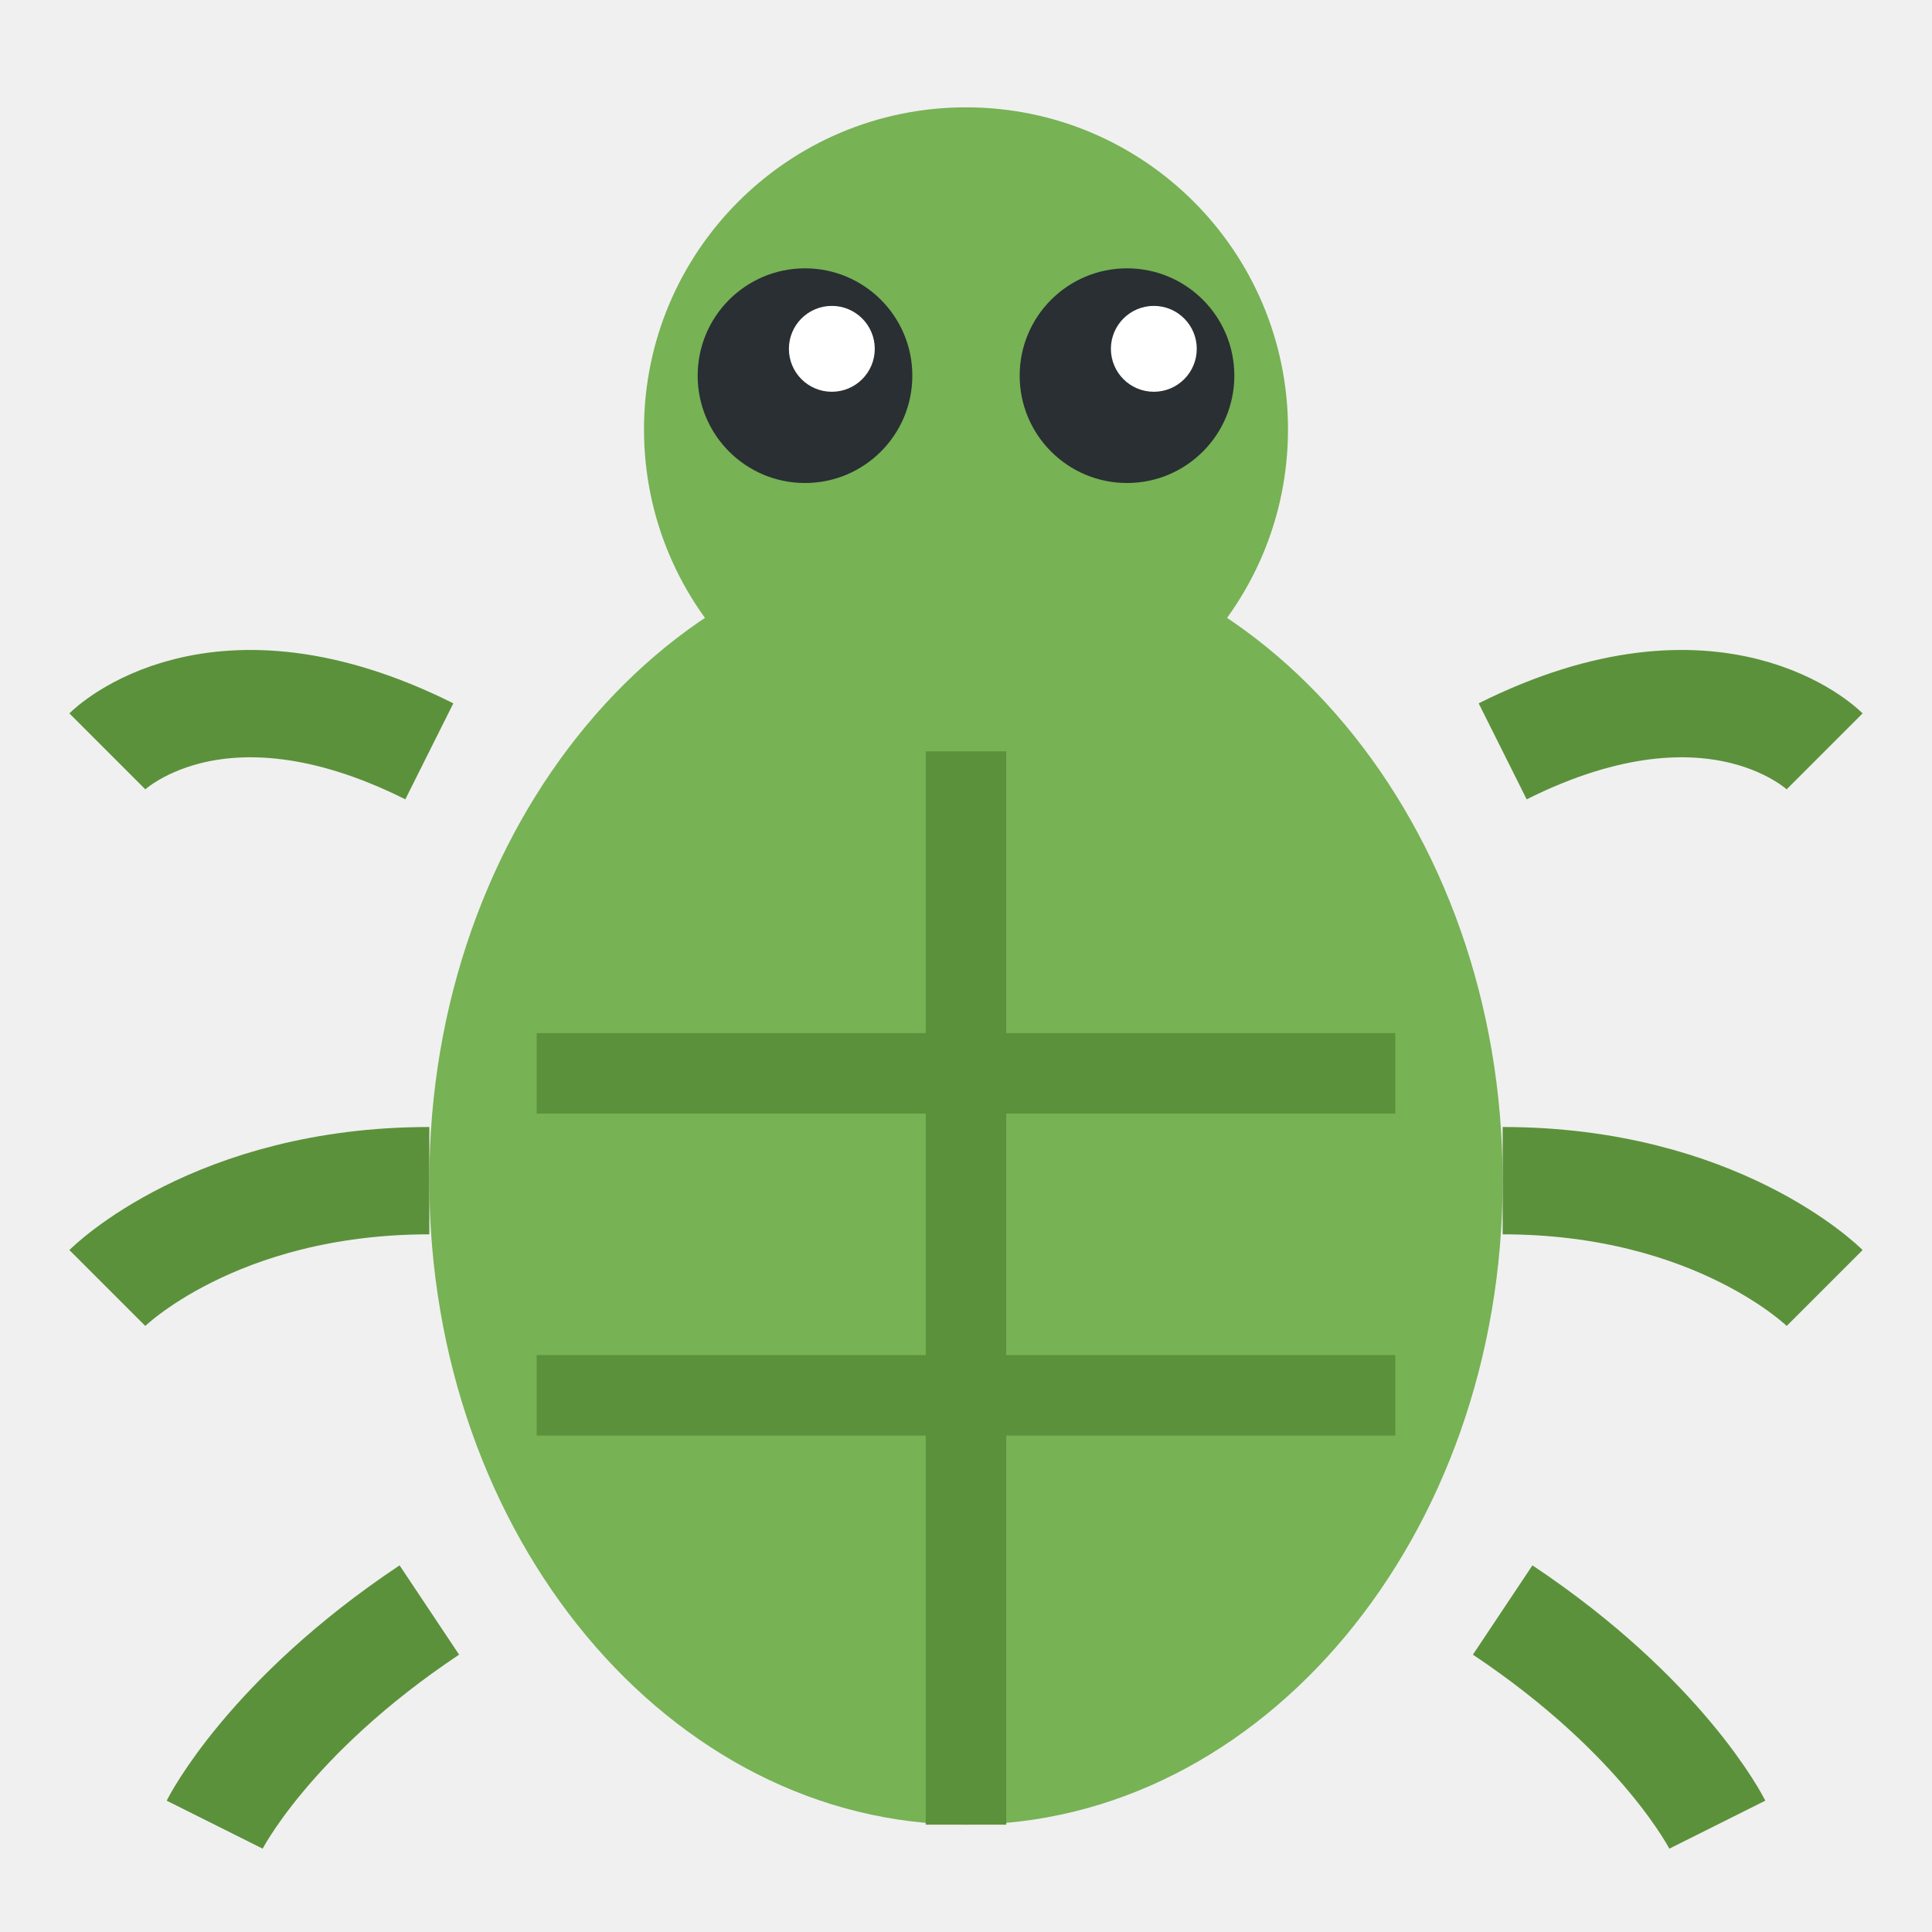
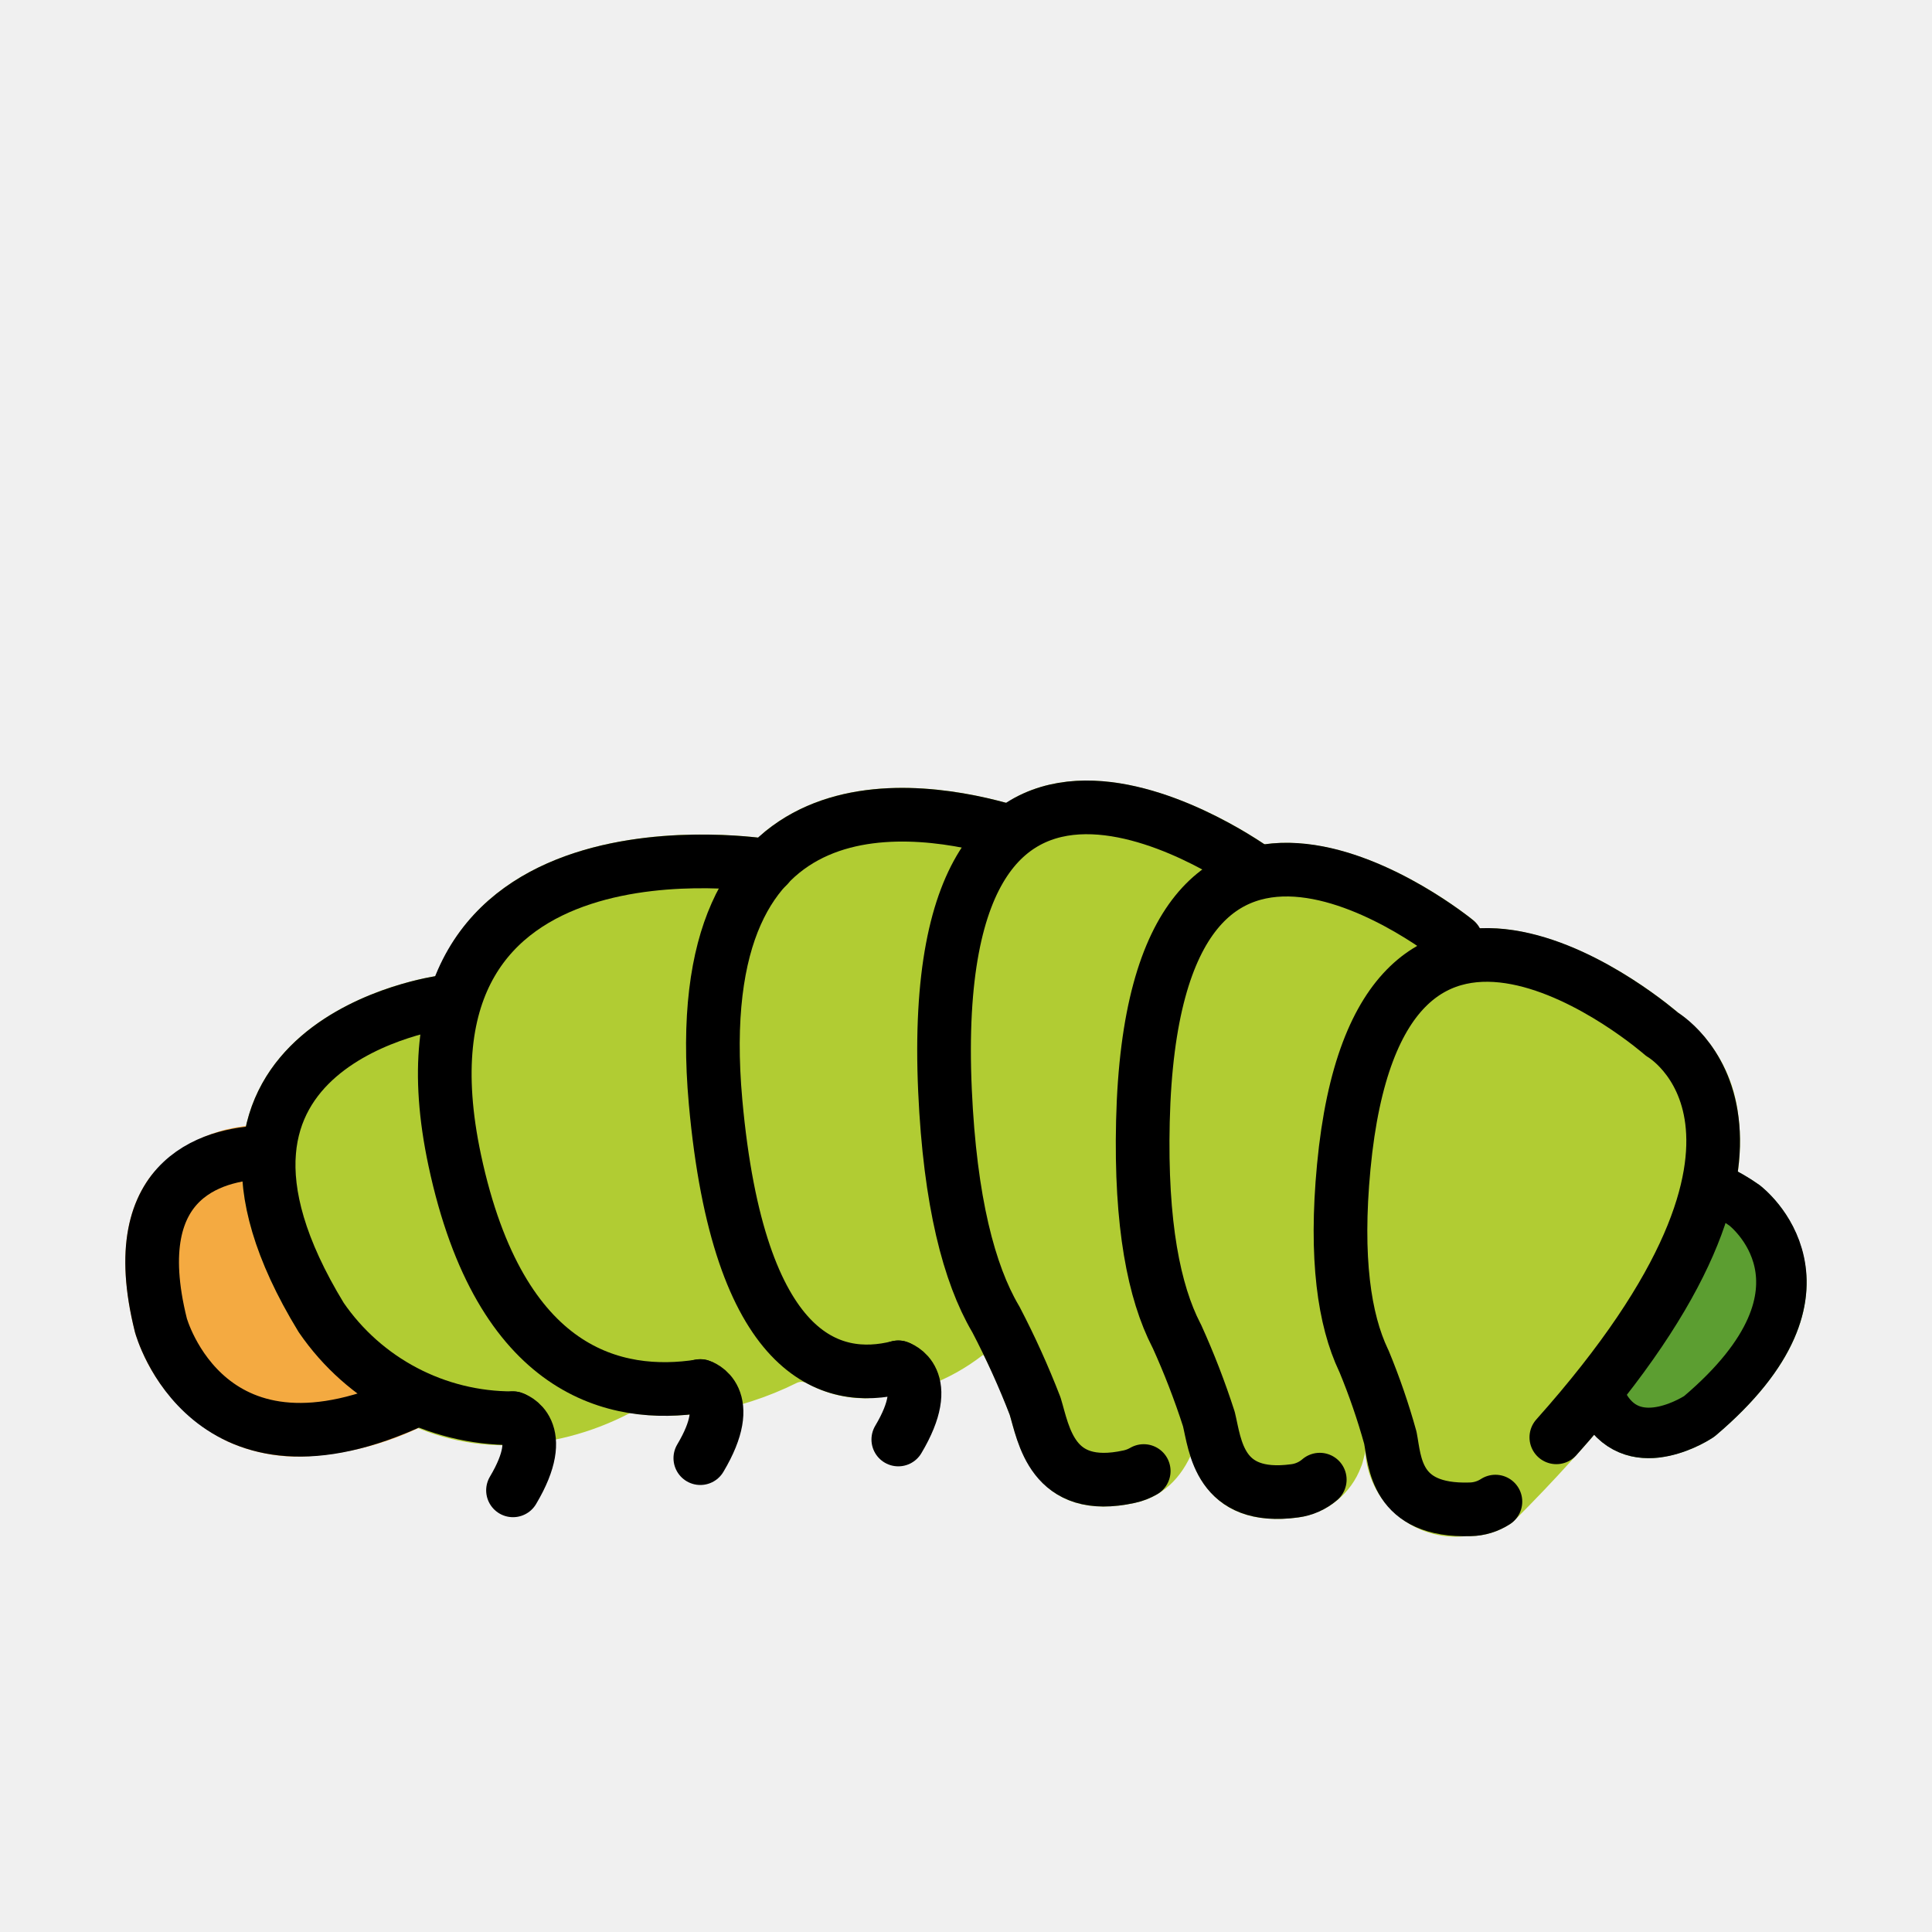
- <svg xmlns="http://www.w3.org/2000/svg" viewBox="0 0 36 36">
-   <ellipse cx="18" cy="22" fill="#77b255" rx="10" ry="12" />
-   <circle cx="18" cy="8" r="6" fill="#77b255" />
-   <circle cx="15" cy="7" r="2" fill="#292f33" />
-   <circle cx="21" cy="7" r="2" fill="#292f33" />
-   <circle cx="15.5" cy="6.5" r=".8" fill="#fff" />
-   <circle cx="21.5" cy="6.5" r=".8" fill="#fff" />
-   <path fill="none" stroke="#5c913b" stroke-width="2" d="M8 14c-4-2-6 0-6 0m26 0c4-2 6 0 6 0M8 22c-4 0-6 2-6 2m26-2c4 0 6 2 6 2M8 30c-3 2-4 4-4 4m24-4c3 2 4 4 4 4" />
-   <path stroke="#5c913b" stroke-width="1.5" d="M18 14v20m-8-14h16m-16 6h16" />
+ <svg xmlns="http://www.w3.org/2000/svg" id="emoji" viewBox="0 0 72 72">
+   <g id="color">
+     <path fill="#f4aa41" d="m16.422,52.511c.01-.025.011-.051.019-.077.17-.477-.048-1.004-.503-1.224-1.24-.608-2.31-1.512-3.115-2.634-1.157-1.628-1.783-3.573-1.795-5.569.045-.55-.365-1.033-.915-1.079-.033-.002-.062.011-.094.012l-.007-.001h-.01c-1.657-.082-3.26.6-4.35,1.851-1.046,1.353-1.257,3.318-.621,5.861.544,1.77,1.79,3.239,3.447,4.066.847.385,1.768.579,2.698.569,1.651-.055,3.27-.473,4.741-1.225.204-.132.375-.31.497-.52.006-.01.004-.021.008-.031Z" />
+     <path fill="#b1cc33" d="m47.406,31.66c-.229-.167-5.621-4.059-9.578-1.938-.107.057-.197.141-.299.206-2.319-.637-6.243-1.208-9.022,1.064-.083.068-.151.153-.231.225-1.703-.196-7.35-.553-10.54,2.79-.645.686-1.153,1.49-1.496,2.368-.756.123-5.035.96-6.638,4.331-1.14,2.396-.63,5.394,1.525,8.928.035.055,2.771,4.227,7.683,4.227,1.629-.035,3.227-.447,4.67-1.203.431.068.867.103,1.304.104.492-.001.984-.04,1.471-.116,1.194-.196,2.352-.57,3.436-1.108.12-.06.259-.054.376.011.685.377,1.457.572,2.241.562,1.566-.083,3.069-.643,4.308-1.604.018-.014.044-.008.054.012.358.708.677,1.435.954,2.178l.084.296c.252.912.869,3.152,3.421,3.151.396-.003.789-.05,1.175-.138,1.988-.44,2.91-2.698,2.53-6.196-.003-.026-.018-.046-.023-.071-.013-.061-.032-.121-.057-.179-.024-.067-.055-.13-.093-.19-.013-.019-.015-.041-.029-.06-1.751-2.278-1.919-5.788-.501-10.43.856-2.799,1.935-4.67,3.208-5.562.006-.004.009-.011.015-.015.464-.285.608-.892.323-1.356-.069-.113-.161-.21-.269-.287l0.0.001Z" />
+     <path fill="#b1cc33" d="m55.64,35.402c-.055-.26-.211-.487-.434-.631-.051-.185-.157-.352-.303-.477-.213-.173-5.245-4.237-9.211-2.415-2.591,1.19-3.97,4.516-4.099,9.883-.089,3.69.367,6.535,1.353,8.449.434.947.812,1.919,1.133,2.91l.061.276c.192.911.68,3.21,3.453,3.209.264-.001.528-.019.79-.056,1.071-.153,1.971-.881,2.344-1.897.019-.043.035-.087.048-.133.229-.821.36-1.666.393-2.518,0-.03-.015-.056-.017-.086-.017-.134-.056-.264-.116-.385-.011-.02-.011-.042-.023-.061-.575-.914-1.073-3.005-.173-7.777.803-4.26,2.196-6.718,4.029-7.106.54-.115.885-.646.771-1.186Z" />
+     <path fill="#b1cc33" d="m54.6,57.251c-1.859.19-3.521-1.163-3.711-3.022-.007-.07-.012-.14-.015-.21l-.043-.246c-.253-.909-.562-1.801-.927-2.671-.858-1.807-1.137-4.408-.822-7.718.439-4.625,1.905-7.463,4.359-8.437,3.838-1.522,8.484,2.272,9.097,2.792,1.262.902,2.078,2.3,2.244,3.842.528,3.943-2.279,9.019-8.346,15.085-.048.048-.101.091-.157.128-.435.284-.941.441-1.46.452-.074.003-.148.004-.22.004Zm1.13-1.291h0Z" />
+     <path fill="#5c9e31" d="m65.575,44.167c-.309-.218-.634-.413-.972-.585-.117-.117-.261-.203-.42-.248-.534-.14-1.081.178-1.223.712-.877,2.813-2.222,5.458-3.978,7.825-.315.454-.202,1.077.252,1.391,0,0,0.0 0.0 0.0 0l.014.006c.383.505.93.861,1.548,1.005.351.075.713.089,1.069.042.708-.103,1.385-.359,1.985-.75.028-.019.055-.039.081-.061,2.306-1.95,3.448-3.916,3.395-5.842-.06-1.361-.697-2.632-1.751-3.495Z" />
+   </g>
+   <g id="line">
+     <path fill="none" stroke="#000" stroke-linecap="round" stroke-linejoin="round" stroke-width="2" d="m16.487,37.35s-10.786,1.469-4.518,11.747c1.615,2.358,4.291,3.764,7.149,3.756" />
+     <path fill="none" stroke="#000" stroke-linecap="round" stroke-linejoin="round" stroke-width="2" d="m10.012,42.938c-1.861.018-5.438.76-4.016,6.45,0,0,1.749,6.428,9.495,2.769" />
+     <path fill="none" stroke="#000" stroke-linecap="round" stroke-linejoin="round" stroke-width="2" d="m28.613,32.27s-14.523-2.403-11.665,10.977c1.7,7.959,6.015,8.902,9.151,8.41" />
+     <path fill="none" stroke="#000" stroke-linecap="round" stroke-linejoin="round" stroke-width="2" d="m37.617,30.993c-3.314-.989-12.079-2.466-10.95,10.068.86,9.546,4.309,10.53,6.811,9.895" />
+     <path fill="none" stroke="#000" stroke-linecap="round" stroke-linejoin="round" stroke-width="2" d="m46.815,32.467s-12.373-9.055-11.598,8.171c.188,4.165.904,6.834,1.874,8.495l.027.046c.546,1.046,1.032,2.122,1.458,3.223.319,1.034.612,3.268,3.509,2.628.189-.041.371-.112.538-.209" />
+     <path fill="none" stroke="#000" stroke-linecap="round" stroke-linejoin="round" stroke-width="2" d="m54.27,35.069s-11.295-9.24-11.677,6.717c-.092,3.858.421,6.373,1.245,7.975l.023.044c.455,1.003.852,2.031,1.19,3.079.239.977.374,3.06,3.199,2.675.346-.044.67-.189.934-.417" />
+     <path fill="none" stroke="#000" stroke-linecap="round" stroke-linejoin="round" stroke-width="2" d="m55.73,55.96c-.281.182-.607.282-.941.288-2.794.09-2.8-1.777-2.975-2.668-.269-.968-.596-1.919-.98-2.847l-.02-.041c-.71-1.5-1.061-3.785-.736-7.211,1.346-14.172,11.862-4.936,11.862-4.936,0,0,6.269,3.58-3.94,15.02" />
+     <path fill="none" stroke="#000" stroke-linecap="round" stroke-linejoin="round" stroke-width="2" d="m19.118,52.853s1.362.4,0,2.688" />
+     <path fill="none" stroke="#000" stroke-linecap="round" stroke-linejoin="round" stroke-width="2" d="m26.099,51.653s1.362.4,0,2.688" />
+     <path fill="none" stroke="#000" stroke-linecap="round" stroke-linejoin="round" stroke-width="2" d="m33.477,50.958s1.362.4,0,2.688" />
+     <path fill="none" stroke="#000" stroke-linecap="round" stroke-linejoin="round" stroke-width="1.881" d="m59.804,52.439c1.159,1.939,3.52.346,3.52.346,5.708-4.829,1.69-7.864,1.69-7.864-.332-.235-.684-.44-1.052-.612" />
+   </g>
</svg>
